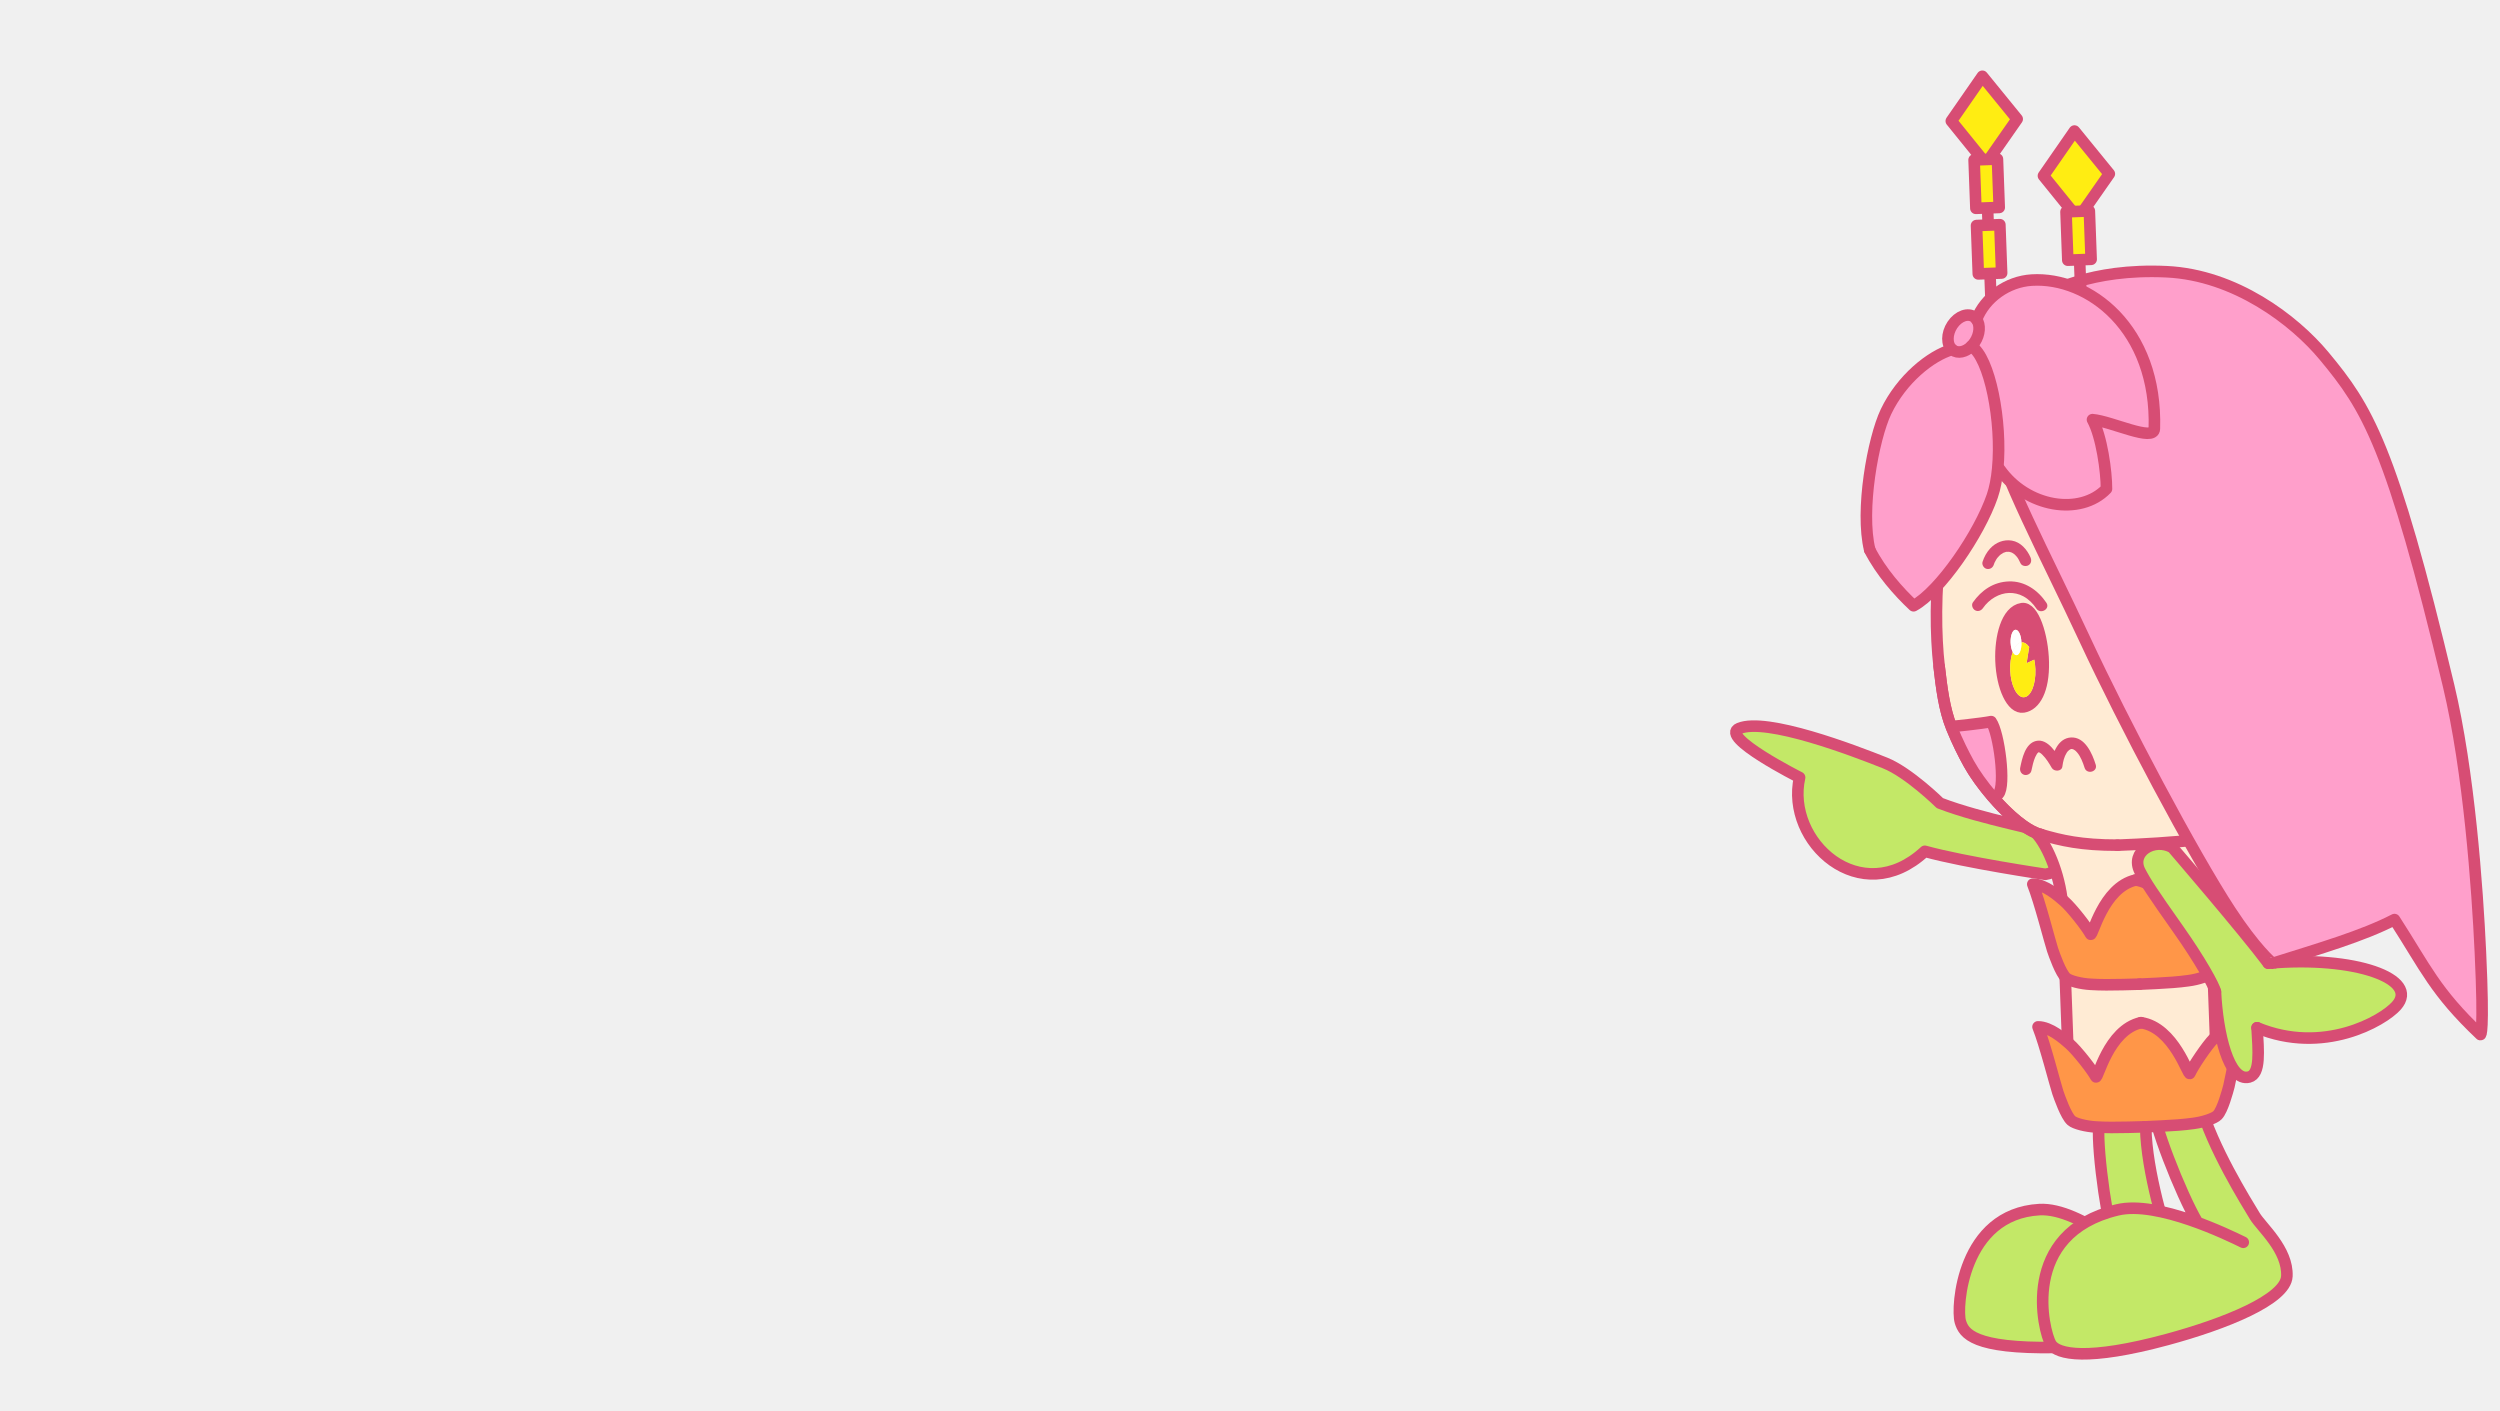
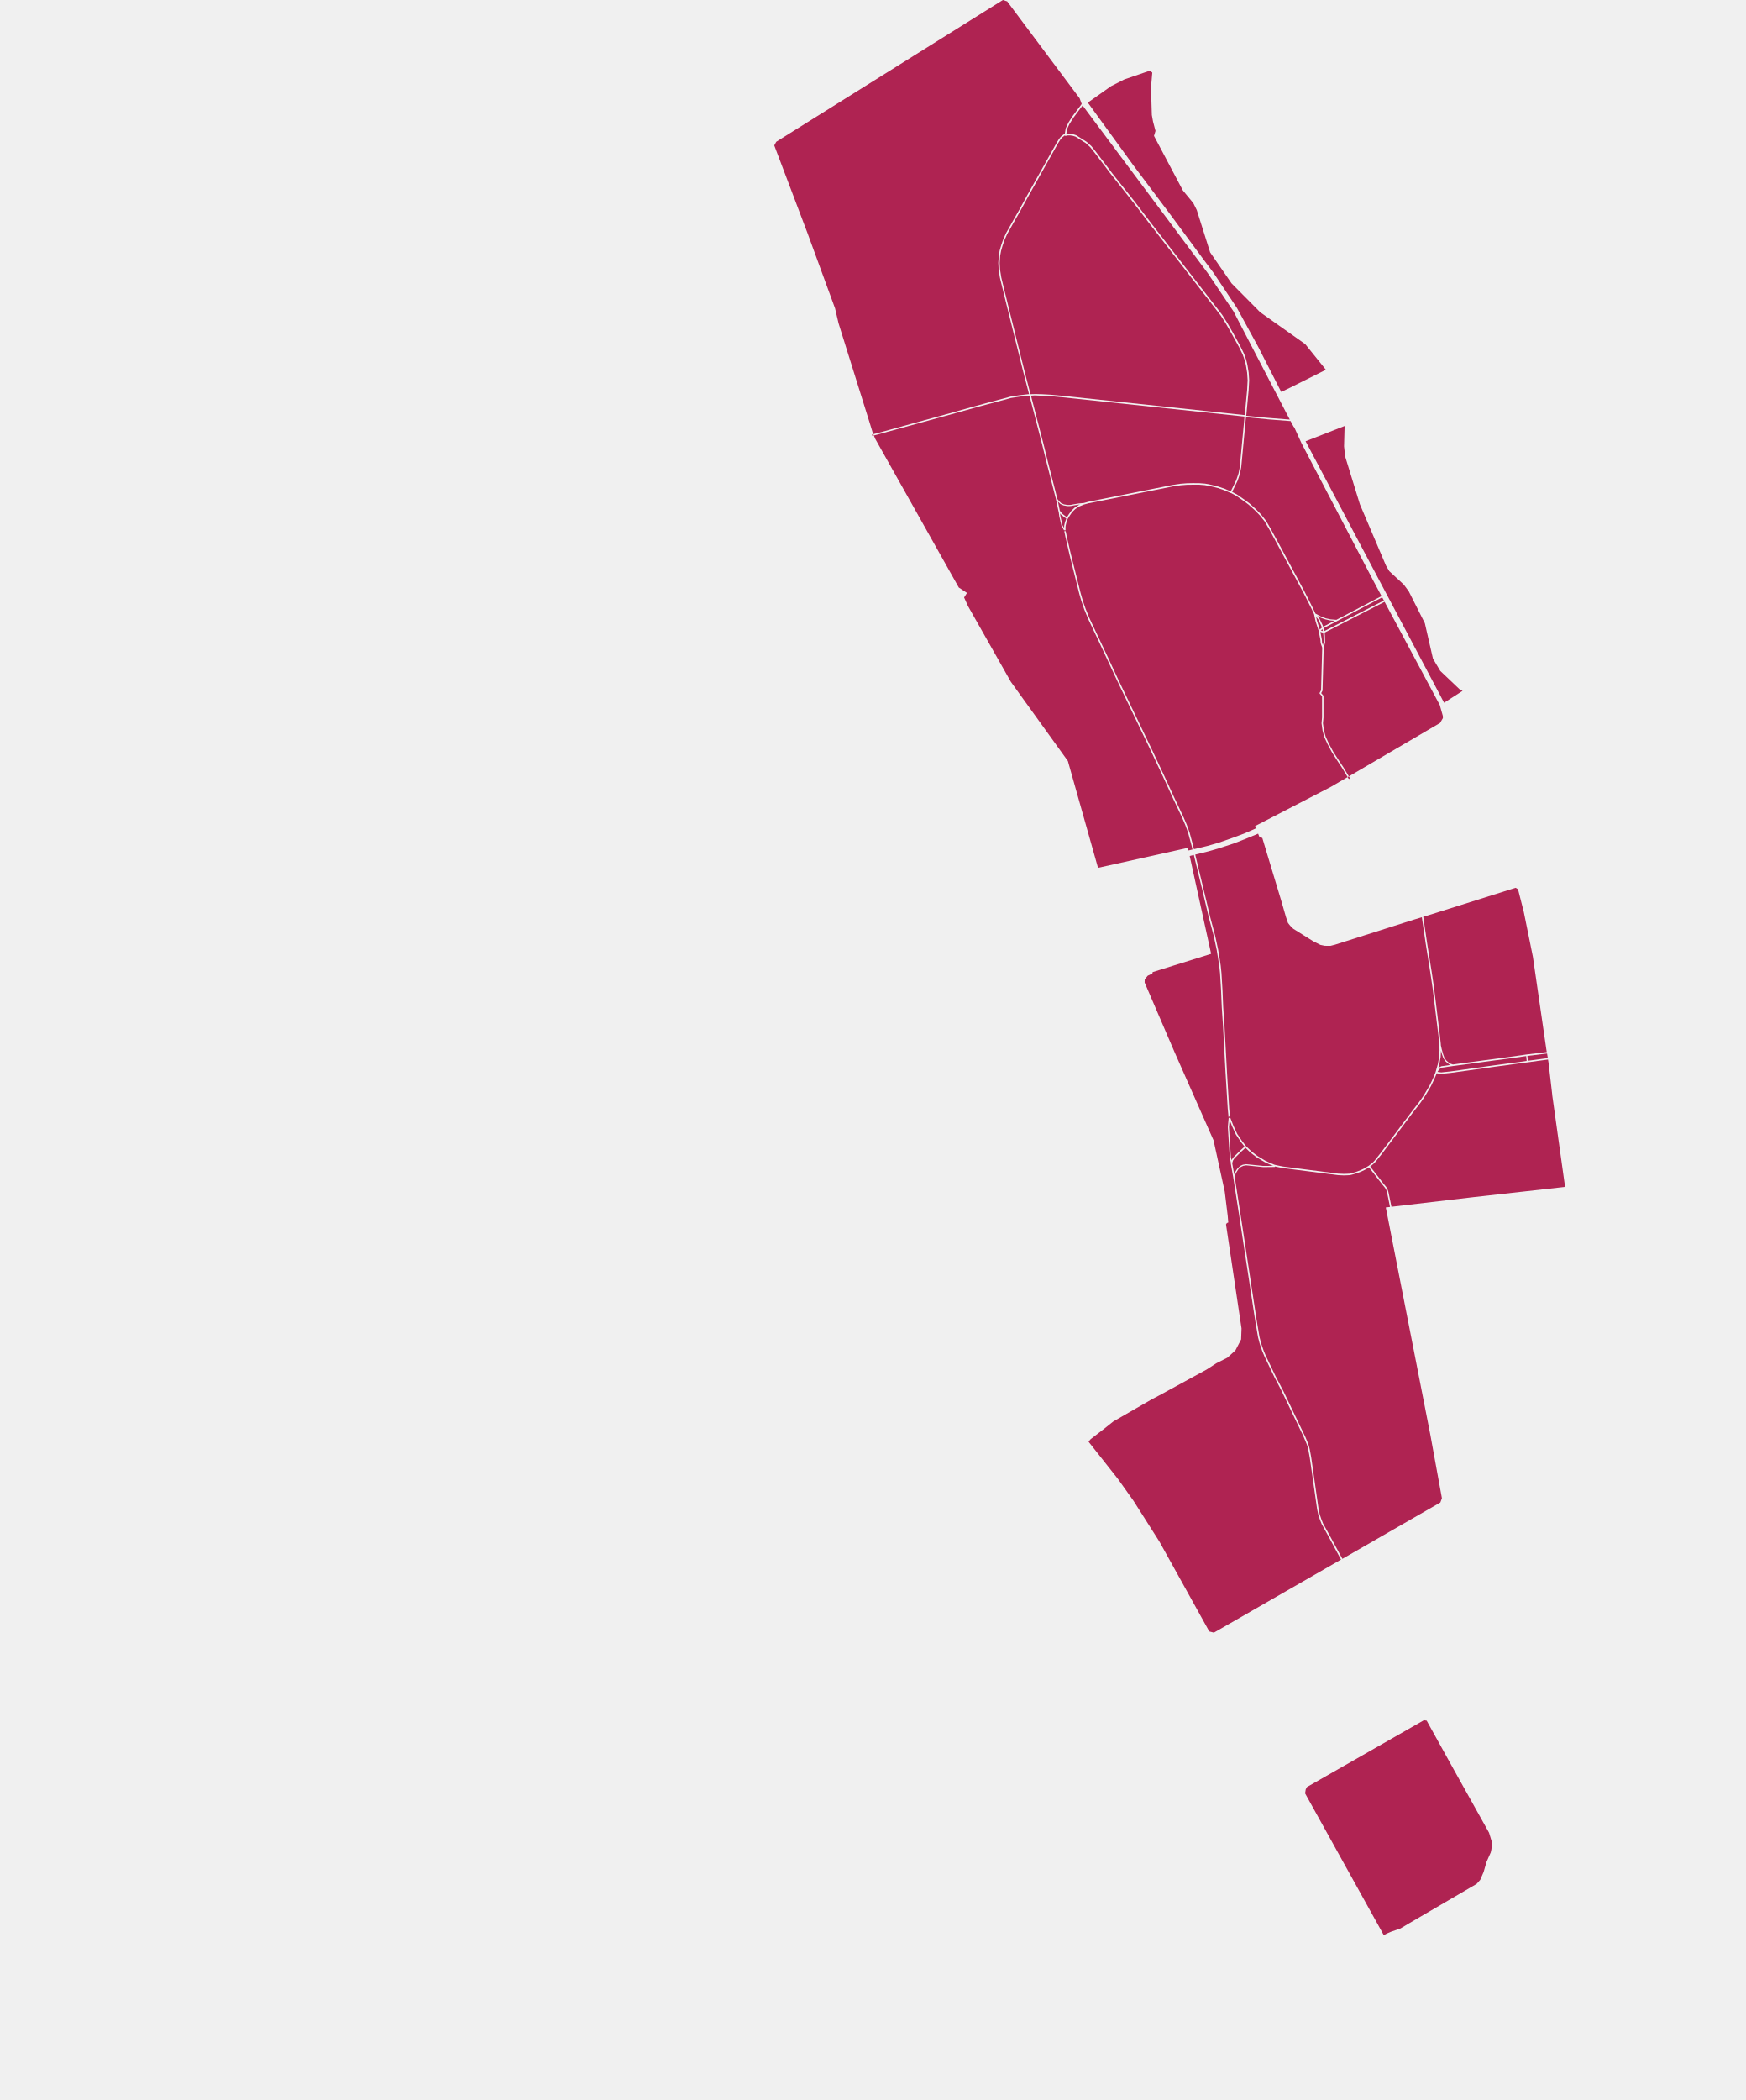
- <svg xmlns="http://www.w3.org/2000/svg" id="_レイヤー_13" data-name="レイヤー 13" viewBox="0 0 1080.65 609.78">
+ <svg xmlns="http://www.w3.org/2000/svg" id="_レイヤー_9" data-name="レイヤー 9" viewBox="0 0 704.97 847.73">
  <defs>
    <style>
-       .cls-1, .cls-2, .cls-3 {
-         stroke: #d74d74;
-         stroke-linecap: round;
-         stroke-linejoin: round;
-         stroke-width: 5px;
-       }
- 
-       .cls-1, .cls-4 {
-         fill: #ffed12;
-       }
- 
-       .cls-5 {
-         fill: #ffebd4;
-       }
- 
-       .cls-6 {
-         fill: #ff9648;
-       }
- 
-       .cls-7 {
-         fill: #fff;
+       .cls-1, .cls-2 {
+         fill: #af2352;
      }

      .cls-2 {
-         fill: none;
-       }
- 
-       .cls-8, .cls-3 {
-         fill: #c3e867;
-       }
- 
-       .cls-9 {
-         fill: #d74d74;
-       }
- 
-       .cls-10 {
-         fill: #ff9fcb;
+         fill-rule: evenodd;
      }
    </style>
  </defs>
-   <path class="cls-3" d="M913.75,536.73c-4.05-13.76-8.28-48.47-5.96-52.84,2.86-5.37,19.6-5.16,19.73,3.48.29,19.27,8.81,45.9,10.89,52.77,1.62,5.35,10.36,17.59,7,28.58-2.95,9.66-31.16,13.36-56.95,13.75-35.42.54-39.55-6.03-41.08-11.15-1.82-6.1.74-46.58,34.17-48.46,17.82-1.01,44.1,22.66,49.22,27" />
  <g>
-     <path class="cls-8" d="M832.02,367.99c-27.61,25.59-60.37-4.12-54.13-31.92,0,0-34.87-17.58-26.14-21.19,11.85-4.9,49.53,9.52,63.1,14.93,10.25,4.1,23.7,17.36,23.7,17.36,18.4,7.06,45.48,11.78,50.36,14.03,8.57,3.94,4.22,15.45-4.8,16.73,0,0-34.39-5.07-52.09-9.94Z" />
-     <path class="cls-2" d="M832.02,367.99c-27.61,25.59-60.37-4.12-54.13-31.92,0,0-34.87-17.58-26.14-21.19,11.85-4.9,49.53,9.52,63.1,14.93,10.25,4.1,23.7,17.36,23.7,17.36,18.4,7.06,45.48,11.78,50.36,14.03,8.57,3.94,4.22,15.45-4.8,16.73,0,0-34.39-5.07-52.09-9.94Z" />
+     <path class="cls-1" d="M559.52,487.42l1.71-.2-1.21-5.99-.38-1.1-.52-.77-.9-1.08-5.47-7.03-1.67.99-1.39.66-1.58.61-1.64.51-1.52.37-2.23.1-2.49-.11-22.37-2.87-2.37-.48-.66-.16c0,.12-.1.21-.22.22l-4.51.05-6.93-.71-1.2.2-.95.45-.9.78-.66.98-.55.94-.36,1.48,2.46,15.83,6.37,41.78,1.15,6.8.71,2.75.99,2.85.93,2.19,3.9,8.13,3.13,5.97,4.44,9.28,4.46,9.3.97,2.35.43,1.19.39,1.67.54,2.94,2.97,20.81.46,2.2.67,1.99.69,1.73,2.18,3.92,2.6,4.8,3.02,5.53,11.39-6.54,3.8-2.2,24.36-14.01.63-1.72-4.66-25.55-17.99-91.81Z" />
+     <path class="cls-1" d="M431.95,49.76l-1.05,2.21-.36,2.14s-.03.04-.04.07l.55-.13h1.12s1.21.19,1.21.19l1.16.37,4.22,2.65,1.91,1.74,1.94,2.43,6.51,8.57,9.16,11.56,5.92,7.76,29.23,37.72,2.08,3.26,2.44,4.27,2.9,5.27,1.46,2.98.85,2.4.49,1.99.52,3.2.2,3.12-.2,3.82-.98,10.49,8.52.82h0l8.93.7h.13s-.64-1.19-.64-1.19l-22.09-42.48-10.41-15.46-49.62-66.46-.89-1.2-3.51,4.66-1.64,2.55Z" />
+     <polygon class="cls-1" points="533.81 259.49 534.14 260.41 534.44 259.31 534.37 256.7 534.24 255.42 533.12 255.08 533.72 258.21 533.81 259.49" />
+     <polygon class="cls-1" points="537.06 250.45 535.16 250.03 533.47 249.45 531.87 248.61 532.74 249.69 534.01 252.35 534.26 252.99 538.82 250.59 537.06 250.45" />
+     <polygon class="cls-1" points="533.93 253.96 533.32 254.52 534.12 254.76 533.93 253.96" />
+     <path class="cls-1" d="M385.82,166.16l8.45-2.37,13.8-3.71,3.6-.55,3.12-.36.7-.05-2.28-8.79-6.77-27.16-2.7-11.02-.52-3.24-.15-2.81.2-3,.39-2.09.61-2.09.77-2.23,1.14-2.54,3.15-5.6,2.17-3.79,3.23-5.9,12.01-21.41.93-1.48.76-.9,1.52-1.18.35-2.06s.01-.05.02-.08l1.08-2.28,1.67-2.6,3.68-4.9-.83-2.28L406.66.55l-1.73-.55-91.51,57.23-.8,1.48,13.45,35.48,11.1,30.31,1.39,5.95,12.68,40.53,1.09,3.58.28.69,2.09-.52,31.13-8.55Z" />
+     <path class="cls-1" d="M432.45,223.99l3.92,15.65.84,2.88,1.14,3.3,1.57,3.82,7.71,16.33,3.86,8.3,13.6,28.29,4.88,10.39,4.41,9.58,3.4,7.16,1.36,3.16,1.14,3.13,1.38,5.1s0,0,0,.01h0s.41,1.71.41,1.71l5.29-1.27,4.71-1.35,5.92-2.07,4.62-1.74,4.52-1.99-.36-.91,30.7-15.89,6.65-3.89-2.15-3.58-1.72-2.59-2.37-3.67-1.83-3.4-1.33-2.88-.72-2.65-.41-2.94.21-2.38v-8.52s-.93-1.05-.93-1.05c-.08-.09-.1-.23-.04-.34l.57-1.04.47-17.2-.63-1.8s-.01-.05-.02-.08l-.09-1.29-.69-3.56-1.25-3.9-.63-2.91-1.03-2.21-3.41-6.74s0,0,0,0l-13.44-24.93-2.08-3.57-1.97-2.46-2.06-2.1-2.46-2.22-1.89-1.4-2.89-2.03-2.22-1.2s-.09.02-.14,0l-2.59-1.13-2.65-.92-2.87-.71-2.37-.45-2.3-.18h-2.56s-2.34.03-2.34.03l-2.58.2-3.15.47-2.13.43-31.84,6.35-1.94.53-1.84.76-1.65,1.06-1.22,1.19-.95,1.36-.88,1.42s-.02.02-.03.03l-.53,1.53-.3,1.26-.04,1.03.04.92.47,2.32,1.72,7.48Z" />
+     <polygon class="cls-1" points="498.36 340.41 492.39 342.37 487.84 343.69 482.59 344.97 483.05 346.92 483.05 346.92 487.22 364.21 488.69 370.43 490.6 377.58 491.84 383.36 491.84 383.37 491.84 383.37 492.4 386.68 492.88 389.82 493.18 392.78 493.61 399.92 493.89 406.62 494.43 414.61 495.46 433.72 496.3 447.51 496.64 450.94 498 454.43 499.54 457.74 501.41 460.49 503.13 462.72 505.23 464.76 507.63 466.6 510.74 468.49 512.71 469.42 514.51 470.16 515.61 470.43 517.95 470.9 540.27 473.77 542.72 473.88 544.86 473.79 546.3 473.43 547.91 472.94 549.45 472.34 550.79 471.71 552.65 470.6 554.22 469.35 554.93 468.61 557.63 465.23 569.7 449.14 573.04 444.82 574.16 443.22 574.92 442.06 577.24 438.17 578.31 435.94 578.31 435.94 579.01 434.36 579.62 432.84 580.54 429.58 581.09 426.6 581.23 424 581.17 421.61 580.78 418.01 578.41 398.67 577.49 392.47 575.63 380.8 574.09 370.28 571.08 371.18 539.01 381.36 537.16 381.83 534.89 381.8 533.15 381.44 530.24 379.98 522.16 374.92 520.93 373.7 520.04 372.59 519.26 370.3 517.28 363.46 509.67 338.25 508.56 337.99 507.98 336.54 503.22 338.51 498.36 340.41" />
+     <path class="cls-1" d="M582.59,289.9l-.02-.89-1.26-4.43-22.27-41.64-24.21,12.43.13,1.3.07,2.68s0,.06-.01.09l-.56,2.02-.47,17.29s-.01.09-.04.13l-.5.92.86.98c.05.05.07.12.07.2v8.66l-.22,2.34.4,2.83.69,2.57,1.31,2.82,1.81,3.36,2.36,3.65,1.73,2.6,2.16,3.6,36.83-21.57,1.13-1.93Z" />
+     <path class="cls-1" d="M511.64,169.23s0,0,0,0c0,0,0,0,0,0l-8.52-.82-.02.18s-.03.08-.06.11l-.19,2.01-1.69,17.94-.55,2.72-.92,2.68-2.2,4.52,2.16,1.17,2.92,2.05,1.92,1.42,2.5,2.25,2.1,2.14,2.01,2.52.4.64,1.72,2.99,4.06,7.45,9.39,17.5s0,0,0,0c0,0,0,0,0,0l3.41,6.75,1.03,2.22.04.05,2.51,1.32,1.63.56,1.84.41,2.46.2,18.22-9.58-3.16-5.91-29.15-55.81-2.87-6.28-.35-.43-1.2-2.23-.49-.02-8.94-.7Z" />
+     <polygon class="cls-1" points="534.72 254.75 558.77 242.41 558.08 241.13 534.45 253.56 534.72 254.75" />
+     <path class="cls-1" d="M420.07,159.1l4.15.23,4.82.45,73.55,7.79.96-10.28.2-3.77-.2-3.05-.52-3.15-.48-1.94-.83-2.34-1.45-2.93-2.89-5.25-2.43-4.25-2.06-3.23-29.21-37.69-5.92-7.76-9.16-11.56-6.51-8.57-1.9-2.39-1.83-1.67-4.11-2.58-1.05-.33-1.12-.17h-1s-.8.19-.8.19c-.15.04-.29-.05-.34-.19l-1.12.86-.69.83-.9,1.44-12,21.4-3.23,5.9-2.18,3.79-3.14,5.58-1.12,2.5-.75,2.19-.6,2.05-.38,2.03-.19,2.93.15,2.74.51,3.18,2.69,10.99,6.77,27.16,2.31,8.9,2.19-.06,1.77.06Z" />
+     <polygon class="cls-1" points="437.57 203.06 439.47 202.54 473.48 195.75 476.66 195.28 479.27 195.08 481.64 195.03 484.22 195.05 486.57 195.23 488.99 195.69 491.9 196.42 494.6 197.35 496.93 198.37 499.14 193.83 500.04 191.21 500.57 188.57 502.5 168.16 500.15 167.91 428.98 160.37 424.18 159.92 418.29 159.63 417.47 159.63 416.27 159.71 421.27 179.01 423.21 186.88 426.92 201.37 426.94 201.45 427.63 202.31 428.44 203.1 429.58 203.6 431.05 203.85 432.27 203.82 433.45 203.58 435.57 203.24 437.57 203.05 437.57 203.06" />
+     <path class="cls-1" d="M538.45,624l-2.6-4.79-2.19-3.95-.71-1.78-.68-2.04-.47-2.25-2.97-20.82-.54-2.92-.38-1.62-.42-1.15-1.3-3.06-8.94-18.56-2.73-5.22-3.91-8.15-.94-2.22-1.01-2.89-.72-2.8-1.16-6.83-6.37-41.78-2.48-15.96-1.01-5.68s.01-.05.02-.07c0-.02-.01-.05,0-.07l.02-.06-.43-2.15-.78-12.22.35-3.77-.03-.07s0-.03,0-.04c0-.01-.02-.02-.02-.04l-.34-3.48-.92-15.16-.95-17.75-.53-7.99-.32-7.44-.39-6.38-.3-2.93-1.03-6.41s0,0,0,0l-1.23-5.76-1.91-7.15-2.85-12.05-2.79-11.47s0,0,0,0h0s-.47-1.95-.47-1.95l-1.67.41,8.66,39.51-23.62,7.38-.11.57-1.89.89-1.19,1.48-.04,1.26,12.11,28.17,8.35,18.88,7.36,16.64,4.52,20.67,1.2,9.78.23,2.72-.59.27-.32.53,6.26,41.98-.16,4.43-2.3,4.43-3.26,2.95-4.47,2.26-3.89,2.52-19.06,10.4-3.32,1.75-7.04,4.06-8.27,4.76-3.9,3.11-.42.32-4.83,3.71-.84,1.01.27.36,11.63,14.73,6.25,8.79,10.48,16.5,20.11,36.24,1.87.48,51.33-29.5-.67-1.21-2.35-4.34Z" />
+     <path class="cls-1" d="M481.49,342.94l-.41-1.7s0,0,0,0l-1.37-5.08-1.13-3.09-1.35-3.14-3.39-7.15-4.41-9.58-4.88-10.39-13.6-28.29-7.63-16.33-3.94-8.31-1.59-3.85-1.15-3.33-.84-2.91-3.92-15.67-1.72-7.49-.48-2.35s0-.02,0-.02c0,0-.01-.01-.01-.02v-.08s-1.1-1.96-1.1-1.96c-.01-.02-.02-.04-.02-.06l-.86-3.76-.23-1.84-.03-.04s0-.04-.02-.06c-.01-.02-.04-.04-.04-.07l-1.02-4.88-3.71-14.47-1.94-7.88-5.03-19.41-1.44.09-2.47.29-3.56.54-5.36,1.46-8.41,2.24-8.45,2.37-32.01,8.79-1.14.27.55,1.35,33.75,60.05,3.3,2.17-1.16,1.84,1.57,3.48,17.32,30.59,23.01,31.95,12.17,43.12,35.64-7.93.65-.14.23,1.05h.05s1.59-.39,1.59-.39Z" />
+     <polygon class="cls-1" points="532.24 250.01 531.4 248.97 531.77 250.67 532.88 254.12 533.76 253.32 533.47 252.59 532.24 250.01" />
+     <polygon class="cls-1" points="428.42 207.76 428.01 207.24 428.14 208.31 428.99 212.01 429.63 213.16 429.68 212.16 430 210.82 430.52 209.32 429.8 208.84 428.42 207.76" />
+     <path class="cls-1" d="M431.51,207.68l1-1.42,1.3-1.27,1.74-1.12.53-.22-.45.04-2.1.34-1.22.24-1.3.03-1.57-.27-1.23-.54s-.05-.03-.07-.05l-.86-.84-.14-.18.78,3.75.9,1.15,1.32,1.02.67.45.7-1.13Z" />
+     <polygon class="cls-1" points="616.87 428.22 624.95 427.13 624.65 425.29 616.69 426.26 616.87 428.22" />
+     <path class="cls-1" d="M574.67,370.11l.38,2.65,1.16,7.95,1.86,11.66.92,6.21,2.37,19.35.39,3.62s0,0,0,0c0,0,0,.01,0,.02v.32s.38,1.71.38,1.71l.56,2.01.45,1.26.76,1.16.67.61.87.68,1.18.39h.08s0-.01,0-.01c0,0,0,0,0,0l22.25-2.97,7.41-1.05s0,0,0,0c0,0,0,0,0,0l8.17-.99-.08-.47-.12-.74-4.85-33.42-.55-3.8-3.68-18.13-2.33-9.17-.99-.57-35.09,11.05-2.21.66Z" />
+     <path class="cls-1" d="M626.75,442.05l-1.44-12.47-.06-.53-.22-1.34-21.57,2.92-17.67,2.47s0,0,0,0c0,0,0,0,0,0l-3.89.4-1.81-.24-.53,1.33-.72,1.6s0,0,0,0c0,0,0,0,0,0l-1.08,2.26-2.33,3.92-.77,1.18-1.13,1.62-3.35,4.33-12.07,16.09-2.73,3.41-.76.78-1.39,1.11,1.76,2.26,3.68,4.75.91,1.1.56.83s.03.05.03.07l.4,1.18,1.25,6.07,5.98-.7,27.18-3.19,36.67-4.1.21-.46-5.13-36.65Z" />
+     <polygon class="cls-1" points="581.92 432.91 585.72 432.51 585.72 432.51 603.39 430.04 616.41 428.28 616.23 426.32 609.05 427.34 603.15 428.11 586.8 430.32 586.8 430.32 582.17 430.99 581.52 431.31 581.04 431.73 580.4 432.7 581.92 432.91" />
+     <path class="cls-1" d="M581.95,430.44s.06-.02.09-.03l3.59-.52-.35-.12s-.05-.02-.07-.04l-.91-.71-.71-.64s-.03-.03-.04-.04l-.8-1.24-.48-1.33-.45-1.61-.14,2.51-.55,3.04-.44,1.54.52-.44.75-.38Z" />
+     <path class="cls-1" d="M498.45,473.61s.01-.04.02-.06l.58-.98.68-1.01s.03-.03.04-.04l.95-.82s.03-.03.05-.03l1.01-.48s.04-.02.06-.02l1.26-.21s.04,0,.06,0l6.93.71,3.94-.04-1.57-.64-2.01-.96-3.16-1.92-2.46-1.87-1.94-1.89-1.53,1.37-2.96,2.9-.56.86-.33,1.05.82,4.61.12-.49Z" />
+     <path class="cls-1" d="M500.97,464.26l1.54-1.38-1.58-2.04-1.9-2.81-1.57-3.38-.98-2.52-.27,2.82.77,12.16.26,1.3.06-.19s.02-.05.04-.07l.62-.94,3.01-2.95Z" />
+     <path class="cls-1" d="M496.24,450.73c-.14.05-.2.2-.17.34.03.13.14.23.28.23,0,0,.02,0,.03,0,.16-.02.28-.16.27-.32v-.04s-.02-.04-.02-.04c-.06-.15-.23-.23-.38-.17Z" />
+     <path class="cls-1" d="M352.3,175.32c-.16.04-.26.2-.22.36.03.14.15.23.29.23.02,0,.05,0,.07,0l.4-.09-.23-.56-.31.08Z" />
+     <path class="cls-1" d="M544.73,314.44c.05,0,.11-.01.15-.04.14-.08.18-.27.1-.41l-.36-.6-.51.3.36.6c.06.09.15.14.25.14Z" />
+     <path class="cls-1" d="M429.96,214.52h.01c.16,0,.29-.14.28-.31v-.02s0-.02,0-.02c-.03-.16-.19-.26-.35-.23-.15.03-.24.17-.23.33.02.15.14.26.29.26Z" />
  </g>
-   <path class="cls-3" d="M949.94,528.46c-7.33-12.33-19.99-44.93-18.82-49.73,1.44-5.91,17.72-9.84,19.98-1.49,5.04,18.61,19.87,42.3,23.58,48.45,2.89,4.78,14.38,14.48,13.84,25.97-.48,10.09-26.9,20.64-51.8,27.38-34.19,9.26-47.46,6.52-50.21,1.94-3.27-5.46-13.76-47.85,28.8-58,17.36-4.14,48.33,11.07,54.36,14.01" />
-   <g>
-     <path class="cls-5" d="M985.85,355.81c-16.39,10.04-30.8,21.12-30.29,35.22,1.02,27.55,2.23,60.34,3.03,82.12.19,5.16-6.32,7.83-11.74,8.38-5.19.53-10.49.96-19.9,1.3-9.41.35-14.73.31-19.95.16-5.45-.15-12.13-2.33-12.32-7.49-.8-21.78-2.01-54.57-3.03-82.12-.5-13.22-6.15-27.58-11.69-33.38l2.15-.38c19.09,1.03,20.74.77,40.3.05,19.56-.72,44.34-2.04,63.44-3.88Z" />
-     <g>
-       <path class="cls-2" d="M985.85,355.81c-16.39,10.04-30.8,21.12-30.29,35.22,1.02,27.55,2.23,60.34,3.03,82.12.19,5.16-6.32,7.83-11.74,8.38-5.19.53-10.49.96-19.9,1.3" />
-       <path class="cls-2" d="M985.85,355.81c-19.1,1.84-43.88,3.16-63.44,3.88" />
-       <path class="cls-2" d="M882.11,359.63c19.09,1.03,20.74.77,40.3.05" />
-       <path class="cls-2" d="M878.86,358.97c.37.31.73.65,1.11,1.04,5.54,5.79,11.19,20.16,11.69,33.38,1.02,27.55,2.23,60.34,3.03,82.12.19,5.16,6.88,7.34,12.32,7.49,5.22.15,10.53.18,19.95-.16" />
-     </g>
-   </g>
-   <g>
-     <path class="cls-5" d="M1007.97,193.57c13.83,21.55,18,43.89,18.93,69.08.77,21.12-7.14,48.55-12.43,58.41-6.24,11.64-11.72,22.61-28.62,34.75-16.45,6.61-49.83,8.75-70.51,9.53-15.81,0-24.35-2.01-33.19-4.61-9.58-2.3-24.59-18.89-31.14-30.69-2.3-4.16-4.92-9.4-7.33-15.3-3.27-7.96-4.39-17.3-5.48-26.71-1.54-13.18-1.79-32.96.78-51.47,2.14-15.35,10.69-36,17.47-48.48,11.64-21.47,21.55-27.86,43.29-38.55,3.91-1.93,7.93-3.61,12.04-5.06,4.85-1.7,10.6-3.83,14.05-7.67,3.73,3.57,9.62,5.28,14.57,6.62,4.2,1.14,8.34,2.52,12.38,4.16,22.47,9.06,41.99,25.45,55.18,46.01Z" />
-     <g>
-       <path class="cls-2" d="M925.84,136.79c3.73,3.57,9.62,5.28,14.57,6.62,4.2,1.14,8.34,2.52,12.38,4.16,22.47,9.06,41.99,25.45,55.18,46.01,13.83,21.55,18,43.89,18.93,69.08.77,21.12-7.14,48.55-12.43,58.41-6.24,11.64-11.72,22.61-28.62,34.75" />
-       <path class="cls-2" d="M925.84,136.79c-3.45,3.84-9.2,5.97-14.05,7.67-4.11,1.44-8.13,3.13-12.04,5.06-21.74,10.69-31.65,17.08-43.29,38.55-6.77,12.48-15.33,33.13-17.47,48.48-2.57,18.52-2.32,38.29-.78,51.47,1.09,9.41,2.21,18.75,5.48,26.71,2.41,5.91,5.02,11.14,7.33,15.3,6.55,11.81,21.56,28.39,31.14,30.69" />
-       <path class="cls-2" d="M985.86,355.81c-16.45,6.61-49.83,8.75-70.51,9.53" />
-       <path class="cls-2" d="M882.16,360.72c8.84,2.6,17.38,4.61,33.19,4.61" />
-     </g>
-   </g>
-   <g>
-     <path class="cls-6" d="M967.67,378.92c-2.43,7.64-5.62,25.69-6.44,28.88-.55,2.14-2.75,10.34-4.95,12.6-1.38,1.41-6.17,2.99-10.38,3.52-2.09.27-4.37.55-6.71.71-5.18.35-9.28.59-14.36.78s-9.18.24-14.38.28c-2.34.02-4.64-.1-6.74-.21-4.24-.22-9.12-1.44-10.61-2.75-2.36-2.09-5.16-10.11-5.86-12.2-1.05-3.13-5.56-20.89-8.55-28.33,5.28.02,10.99,5.11,13.48,7.27,3.44,2.99,10.1,11.59,11.5,14.33.76,1.47,5.33-20.26,19.5-23.4,14.36,2.09,20.53,23.42,21.17,21.9,1.2-2.84,7.21-11.9,10.42-15.14,2.32-2.34,7.64-7.83,12.9-8.24Z" />
-     <g>
-       <path class="cls-2" d="M923.17,380.4c14.36,2.09,20.53,23.42,21.17,21.9,1.2-2.84,7.21-11.9,10.42-15.14,2.32-2.34,7.64-7.83,12.9-8.24-2.43,7.64-5.62,25.69-6.44,28.88-.55,2.14-2.75,10.34-4.95,12.6-1.38,1.41-6.17,2.99-10.38,3.52-2.09.27-4.37.55-6.71.71-5.18.35-9.28.59-14.36.78" />
-       <path class="cls-2" d="M923.17,380.4c-14.17,3.14-18.74,24.87-19.5,23.4-1.41-2.75-8.06-11.34-11.5-14.33-2.48-2.16-8.19-7.25-13.48-7.27,2.99,7.44,7.5,25.21,8.55,28.33.71,2.1,3.51,10.11,5.86,12.2,1.48,1.31,6.37,2.53,10.61,2.75,2.11.11,4.4.23,6.74.21,5.2-.04,9.3-.09,14.38-.28" />
-     </g>
-   </g>
-   <g>
-     <path class="cls-6" d="M969.94,440.59c-2.43,7.64-5.62,25.69-6.44,28.87-.55,2.15-2.75,10.35-4.95,12.6-1.38,1.43-6.16,2.99-10.38,3.54-2.09.27-4.37.55-6.7.71-5.19.33-9.29.59-14.37.78s-9.17.23-14.38.28c-2.34.02-4.64-.1-6.74-.21-4.24-.23-9.11-1.44-10.6-2.76-2.36-2.08-5.16-10.1-5.87-12.2-1.05-3.11-5.56-20.88-8.55-28.32,5.28.02,11,5.11,13.48,7.27,3.44,2.99,10.1,11.57,11.51,14.32.75,1.48,5.32-20.25,19.49-23.4,14.37,2.1,20.53,23.43,21.17,21.9,1.2-2.84,7.21-11.89,10.42-15.13,2.32-2.34,7.64-7.83,12.9-8.24Z" />
-     <g>
-       <path class="cls-2" d="M925.44,442.06c14.37,2.1,20.53,23.43,21.17,21.9,1.2-2.84,7.21-11.89,10.42-15.13,2.32-2.34,7.64-7.83,12.9-8.24-2.43,7.64-5.62,25.69-6.44,28.87-.55,2.15-2.75,10.35-4.95,12.6-1.38,1.43-6.16,2.99-10.38,3.54-2.09.27-4.37.55-6.7.71-5.19.33-9.29.59-14.37.78" />
-       <path class="cls-2" d="M925.44,442.06c-14.17,3.15-18.74,24.88-19.49,23.4-1.41-2.74-8.07-11.33-11.51-14.32-2.47-2.16-8.19-7.25-13.48-7.27,2.99,7.44,7.5,25.21,8.55,28.32.72,2.11,3.52,10.12,5.87,12.2,1.48,1.32,6.36,2.53,10.6,2.76,2.11.11,4.41.23,6.74.21,5.2-.05,9.3-.09,14.38-.28" />
-     </g>
-   </g>
-   <path class="cls-9" d="M889.44,169.43c.86-1.03,1.75-2.03,2.73-2.95.38-.36.78-.7,1.18-1.03.03-.03.31-.24.07-.06-.25.19.08-.06.15-.11.21-.15.41-.29.62-.43.34-.22.68-.42,1.04-.61.13-.07.42-.13.5-.24-.03.04-.58.21-.18.08.09-.03.18-.07.27-.1.3-.1.6-.17.91-.25.6-.15-.37,0-.05,0,.16,0,.31-.02.47-.03.13,0,.26,0,.39,0,.05,0,.11.01.16.01.36,0-.33-.04-.34-.05.22.1.52.1.76.18.09.03.23.11.33.12-.24-.02-.57-.28-.19-.07.21.12.41.24.62.37.44.28-.33-.31-.13-.1.06.07.14.12.21.18.18.17.35.35.51.53.08.09.34.43.03.02s-.05-.07.01.03c.12.18.24.35.34.54.11.2.21.4.31.6.21.42-.21-.58-.11-.26.03.09.07.17.1.26.05.16.09.31.14.47.02.06.01.19.05.23.03.04-.08-.81-.06-.41.06,1.3,1.1,2.56,2.5,2.5,1.3-.06,2.57-1.1,2.5-2.5-.11-2.18-1.41-4.41-3.07-5.78-2.88-2.38-6.52-2.28-9.71-.55-2.59,1.4-4.73,3.61-6.59,5.85-.83,1.01-1.06,2.56,0,3.54.92.85,2.64,1.08,3.54,0h0Z" />
-   <path class="cls-9" d="M933.88,161.72c.1-.29.2-.58.31-.87.11-.27.11-.27,0,0,.06-.13.11-.25.17-.38.22-.46.49-.88.76-1.32.16-.22.13-.19-.08.09.07-.09.14-.17.21-.26.14-.16.29-.32.44-.46.07-.07.15-.14.23-.21.2-.17.15-.13-.16.11.09-.13.35-.24.48-.32.07-.04.43-.29.49-.26-.39.16-.46.19-.22.09.08-.03.17-.06.26-.09.17-.05.34-.1.52-.14.09-.02.17-.04.26-.05.26-.04.18-.03-.27.03,0-.02.98-.03,1.07-.02.06,0,.52,0,.54.05-.44-.06-.53-.07-.26-.03.09.02.18.03.27.05.36.07.72.17,1.07.28.18.06.35.12.53.18.22.08.77.15.05,0,.65.13,1.4.68,1.96,1.01s1.14.74,1.69,1.14c.35.25-.53-.43-.05-.04.11.09.22.18.33.27.2.17.39.34.58.51.95.89,2.6,1.02,3.54,0s1.02-2.58,0-3.54c-4.14-3.88-10.93-7.05-15.98-3-1.8,1.44-2.85,3.66-3.55,5.8-.41,1.24.47,2.79,1.75,3.08,1.37.31,2.64-.41,3.08-1.75h0Z" />
-   <path class="cls-9" d="M864.23,195.89c2-2.37,4.18-4.81,6.91-6.37.22-.13.45-.25.68-.36.14-.07.29-.14.44-.2-.21.09-.23.1-.07.04.42-.15.85-.26,1.28-.37.56-.14-.45,0,.06,0,.2,0,.4,0,.6-.01.26,0,.7.19.05-.01.15.05.3.05.45.1.14.05.28.1.42.14-.66-.19-.24-.12-.07,0,.13.09.29.19.43.26.51.27-.32-.32,0,0,.2.2.39.4.59.59.41.41-.07-.11,0-.02.08.14.18.26.27.4.14.23.26.47.39.71.39.73-.09-.4.15.35.14.46.28.92.36,1.4.38,2.27,3.51,2.24,4.57.6,1.59-2.45,3.46-4.85,6.07-6.17.56-.28,1.46-.48,1.98-.49.24,0,.48.01.72.03.18.01-.4-.13.13.03.22.07.45.12.67.18.13.04.69.27.13.03.35.16.7.34,1.02.54.16.1.32.21.48.32.4.28-.29-.3.16.14.29.28.59.54.87.84.16.17.78.99.41.46.41.57.7,1.18,1.06,1.77.23.38-.11-.51-.04-.1.02.11.09.23.12.35.03.1.05.22.08.32.2.54-.04-.54-.02-.2.19,3.2,5.19,3.22,5,0-.24-4-3.84-7.7-7.39-9.09-6.75-2.65-12.46,3.41-15.77,8.51l4.57.6c-.53-3.21-2.81-6.4-6.02-7.31-6.09-1.74-11.81,4.4-15.26,8.49-.87,1.03-1.01,2.52,0,3.54.89.89,2.66,1.04,3.54,0h0Z" />
-   <path class="cls-9" d="M972.85,195.5c.15-1.25.4-2.52.85-3.69.09-.24.18-.38.47-.88.24-.41-.16.18.02-.03.06-.07.51-.46.19-.21s.13-.07.21-.1c.24-.11-.58.22-.04.04.38-.13.04-.01-.16,0,.14-.02.3.03.44,0-.58.1-.34-.09-.06,0,.14.05.31.09.46.14.53.15-.48-.25.02,0,.16.08.31.15.46.24.32.18.62.37.92.58.13.09.25.18.38.27.15.11-.33-.28.09.07.54.47,1.08.93,1.59,1.43.79.77,1.51,1.61,2.33,2.34,1.32,1.19,3.75.83,4.18-1.1.31-1.4.69-2.89,1.31-4.09.12-.24.26-.47.4-.7.05-.08.44-.62.17-.28.16-.2.34-.37.51-.55.35-.38,0-.03.1-.1.18-.11.36-.22.55-.31-.37.18-.24.04.05.03.58-.03-.58-.05,0-.01.16.01.34,0,.51,0,.48,0-.5-.17.11.02.17.05.35.09.52.14.13.04.78.3.19.04.18.08.35.16.52.25.65.33,1.68,1.03,1.99,1.26s1.29,1.09,1.84,1.6c1.11,1.03,2.15,2.15,3.29,3.15,1.01.89,2.54,1,3.54,0,.91-.91,1.02-2.64,0-3.54-3.04-2.68-5.68-5.98-9.6-7.43-2.07-.77-4.44-.65-6.27.66-2.73,1.94-3.85,5.42-4.55,8.54l4.18-1.1c-2.48-2.24-4.57-5-7.84-6.17-2.03-.73-4.3-.39-5.86,1.16-2.17,2.13-2.65,5.46-2.99,8.32-.16,1.34,1.26,2.5,2.5,2.5,1.48,0,2.34-1.15,2.5-2.5h0Z" />
-   <path class="cls-9" d="M945.27,180.49c.29-1.76.83-3.42,1.79-4.69.86-1.14,1.74-1.71,2.98-2.03.16-.04.32-.07.48-.09-.37.05.02,0,.19,0s1.07.06.71,0c.82.12,1.42.35,1.98.66,1.88,1.02,3.26,2.69,4.4,4.47,1.39,2.16,4.46,1.19,4.66-1.26.05-.62.12-1.14.29-1.8.07-.27.14-.54.23-.8,0,0,.3-.74.13-.36.1-.22.21-.44.33-.65.04-.08.46-.7.31-.51s.31-.35.37-.41c.15-.15.3-.29.46-.42-.43.36.08-.04.16-.08.18-.1.35-.2.53-.29.42-.22-.37.07.24-.08.23-.06.45-.12.68-.18.14-.04.75-.08.14-.03.21-.02.41-.03.62-.04s.42,0,.63.01c.08,0,.84.09.52.04,1.63.24,3.11.92,4.77,2.09.63.44-.34-.3.26.19.19.15.37.31.55.47.42.38.8.78,1.18,1.2.06.07.49.59.21.23.15.19.28.38.41.58.31.46.58.93.82,1.42,1.43,2.88,5.75.35,4.32-2.52-2.36-4.74-7.45-8.23-12.73-8.68-2.53-.22-5.12.57-7.01,2.28-2.36,2.12-3.18,5.3-3.42,8.35l4.66-1.26c-2.85-4.43-7.5-8.59-13.17-7.39-4.81,1.02-7.73,5.7-8.5,10.26-.22,1.33.35,2.69,1.75,3.08,1.2.33,2.85-.41,3.08-1.75h0Z" />
-   <path class="cls-9" d="M905.9,330.55c-1.47-4.74-4.62-12.12-10.73-11.77-5.49.32-7.9,6.61-8.52,11.23l4.57-.6c-2.09-3.6-5.97-10.39-11.17-9.11-4.67,1.15-5.99,7.59-6.8,11.55-.27,1.32.38,2.7,1.75,3.08,1.23.34,2.8-.42,3.08-1.75.39-1.94.95-4.34,1.67-5.92.18-.39.37-.77.6-1.14.08-.13.17-.26.25-.39.17-.25-.24.24.07-.09.11-.11.66-.64.44-.45-.33.29.16-.12.18-.08-.01-.02-.58.21-.06.05.1-.03.43-.04.06-.02-.51.02.16.03.16.04-.01-.2-.54.13-.16,0,.03-.01.56.2.23.06s.18.11.25.15c.12.08.25.16.37.24.6.4-.17-.16.17.13.17.15.34.3.5.46,1.69,1.64,2.92,3.7,4.1,5.72.98,1.68,4.27,1.63,4.57-.6s.79-4.23,1.84-5.89c.1-.16.21-.32.32-.48.11-.15.09-.12-.06.07.07-.08.14-.16.21-.24.14-.14.93-.84.45-.49.21-.15,1.1-.57.51-.37.11-.04.34-.06.41-.13.08-.02.17-.04.25-.06-.35.04-.43.05-.24.03.14,0,.29,0,.43-.01.54-.03-.5-.14.03-.01.18.04.35.09.53.14.45.12-.25-.14.02,0,.15.08.99.63.64.35.38.3.72.65,1.04,1.01,1.44,1.62,2.5,4.32,3.22,6.62.95,3.06,5.78,1.76,4.82-1.33h0Z" />
-   <g>
-     <path class="cls-10" d="M860.68,311.92c3.43,4.81,6.39,27.76,3.16,31.28l-2.61,1.12c-4.1-4.77-7.75-9.87-10.2-14.29-2.31-4.17-4.92-9.41-7.33-15.3-.07-.17-.14-.33-.2-.51l.47-.19s12.89-1.31,16.71-2.11Z" />
-     <g>
-       <path class="cls-2" d="M843.97,314.03s12.89-1.31,16.71-2.11c3.43,4.81,6.39,27.76,3.16,31.28" />
-       <path class="cls-2" d="M838.21,288.03c1.06,9.21,2.17,18.34,5.28,26.19.06.18.13.35.2.51,2.41,5.9,5.02,11.13,7.33,15.3,2.45,4.42,6.11,9.52,10.2,14.29,6.84,7.94,14.94,14.96,20.94,16.4" />
-     </g>
-   </g>
-   <path class="cls-9" d="M857.14,262.87c1.36-1.94,3.09-3.56,5.12-4.73,1.92-1.11,4.07-1.77,6.17-1.83s4.22.39,6.17,1.44c2.32,1.26,4.19,3.13,5.65,5.32,1.78,2.66,6.11.16,4.32-2.52-3.65-5.44-9.37-9.43-16.14-9.23s-11.97,3.89-15.61,9.04c-.78,1.1-.2,2.78.9,3.42,1.25.73,2.64.21,3.42-.9h0Z" />
-   <g>
-     <g>
-       <path class="cls-9" d="M874.06,263.1c-6.7,1.01-9.46,12.42-9.09,22.5.42,11.45,4.77,20.75,9.62,19.99,5.04-.78,8.86-7.33,8.62-19.32-.23-11.45-4.29-23.89-9.15-23.17ZM869.1,277.8c-.11-3.04.84-5.53,2.14-5.58s2.44,2.37,2.55,5.41v.05s.1-.01.15-.02c1.16-.04,2.26.71,3.2,2.02l-1.13,7.01,3.31-1.55c.28,1.29.45,2.7.5,4.18.24,6.55-2,11.96-5,12.07s-5.64-5.12-5.88-11.67c-.11-3.02.31-5.8,1.08-7.92-.5-.97-.85-2.4-.91-4.01Z" />
-       <path class="cls-7" d="M871.24,272.22c-1.29.05-2.25,2.54-2.14,5.58.06,1.61.41,3.04.91,4.01.88-2.41,2.22-3.98,3.77-4.13v-.05c-.11-3.04-1.25-5.45-2.55-5.41Z" />
-       <path class="cls-4" d="M870.02,281.81c-.78,2.13-1.19,4.9-1.08,7.92.24,6.55,2.88,11.78,5.88,11.67s5.24-5.52,5-12.07c-.05-1.48-.23-2.88-.5-4.18l-3.31,1.55,1.13-7.01c-.93-1.31-2.04-2.07-3.2-2.02-.05,0-.1,0-.15.02.1,3.01-.86,5.47-2.14,5.51-.61.02-1.18-.5-1.63-1.39Z" />
-       <path class="cls-7" d="M873.79,277.68c-1.56.14-2.9,1.72-3.77,4.13.45.89,1.02,1.41,1.63,1.39,1.29-.05,2.24-2.51,2.14-5.51Z" />
-     </g>
-     <path class="cls-2" d="M883.21,286.27c.24,11.99-3.58,18.54-8.62,19.32-4.86.77-9.2-8.53-9.62-19.99-.37-10.09,2.4-21.49,9.09-22.5,4.86-.72,8.92,11.72,9.15,23.17Z" />
-   </g>
-   <path class="cls-9" d="M877.7,240.91c-1.47-3.36-4.25-6.59-8.05-7.23-3.54-.6-7.01.81-9.41,3.44-1.5,1.64-2.55,3.58-3.25,5.69-.41,1.24.48,2.79,1.75,3.08,1.38.31,2.63-.42,3.08-1.75.09-.26.18-.52.28-.78.11-.26.1-.25-.02.04.05-.12.11-.24.17-.36.2-.41.41-.81.65-1.19.1-.16.2-.32.31-.47.07-.1.14-.2.22-.3-.21.26-.22.28-.05.07.27-.32.54-.63.84-.92.17-.16.34-.31.51-.47.4-.37-.38.25.03-.03.36-.25.73-.49,1.12-.7.12-.06.3-.2.44-.21-.35.15-.4.17-.16.07.1-.04.2-.07.3-.1.25-.08.81-.33,1.06-.26-.41.05-.48.06-.21.03.08,0,.15-.01.23-.02.18-.01.36-.02.54-.01.16,0,.47-.03.61.04-.47-.22-.34-.07-.05,0,.2.05.41.1.61.16.07.02.7.26.3.1s.22.12.29.16c.2.11.39.22.58.35.11.07.55.44.06.02.19.16.37.31.55.48.33.31.63.65.92,1-.38-.47.17.25.22.34.12.18.24.37.35.56.32.55.6,1.12.86,1.71.54,1.24,2.35,1.52,3.42.9,1.28-.75,1.44-2.18.9-3.42h0Z" />
-   <g>
-     <path class="cls-8" d="M980.47,416.34c37.5-3.34,65.69,6.89,55.39,18.43-5.87,6.58-31.55,21.36-60.22,9.48.53,10.01,1.63,19.99-3.47,21.31-8.79,2.28-13.66-18.92-14.53-36.85-.39-2.42-6.69-13.76-15.99-26.91-11.37-16.1-14.14-20.38-16.62-25.14-4.37-8.36,6.11-14.8,14.03-10.29,0,0,30.38,35.29,41.41,49.97Z" />
-     <g>
-       <path class="cls-2" d="M980.47,416.34c37.5-3.34,65.69,6.89,55.39,18.43-5.87,6.58-31.55,21.36-60.22,9.48" />
-       <path class="cls-2" d="M957.65,428.71c.87,17.92,5.74,39.12,14.53,36.85,5.1-1.32,4-11.3,3.47-21.31" />
-       <path class="cls-2" d="M980.47,416.34c-11.02-14.68-41.41-49.97-41.41-49.97-7.92-4.51-18.4,1.93-14.03,10.29,2.48,4.77,5.25,9.04,16.62,25.14,9.29,13.15,15.6,24.49,15.99,26.91" />
-     </g>
-   </g>
-   <g>
-     <path class="cls-10" d="M1072.16,411.47c1.69,36.08.04,35.77.04,35.77-19.7-18.68-23.59-28.68-37.17-49.73-13.86,7.17-32.41,12.52-52.53,18.88-.36.13-7.91-6.6-18.4-22.62-16.25-24.82-46.1-81.2-62.94-117.41-34.63-74.45-70.71-129.32-15.98-149.35,0,0,17.94-11.16,51.4-9.55,29.55,1.42,55.08,20.81,68.05,36.43,18.62,22.42,28.95,38.43,53.81,142.54,8.82,36.94,12.45,87.55,13.73,115.03Z" />
-     <path class="cls-2" d="M885.18,127.01s17.94-11.16,51.4-9.55c29.55,1.42,55.08,20.81,68.05,36.43,18.62,22.42,28.95,38.43,53.81,142.54,8.82,36.94,12.45,87.55,13.73,115.03,1.69,36.08.04,35.77.04,35.77-19.7-18.68-23.59-28.68-37.17-49.73-13.86,7.17-32.41,12.52-52.53,18.88-.36.13-7.91-6.6-18.4-22.62-16.25-24.82-46.1-81.2-62.94-117.41-34.63-74.45-70.71-129.32-15.98-149.35Z" />
-   </g>
-   <g>
-     <g>
-       <line class="cls-4" x1="858.42" y1="70.29" x2="860.77" y2="134.04" />
-       <path class="cls-9" d="M855.92,70.29c.27,7.19.53,14.37.8,21.56l1.27,34.34c.1,2.62.19,5.24.29,7.85.12,3.21,5.12,3.22,5,0-.27-7.19-.53-14.37-.8-21.56l-1.27-34.34c-.1-2.62-.19-5.24-.29-7.85-.12-3.21-5.12-3.22-5,0h0Z" />
-     </g>
-     <polygon class="cls-1" points="858.44 70.81 843.47 52.31 856.89 32.97 871.95 51.46 858.44 70.81" />
-     <rect class="cls-1" x="853.71" y="68.92" width="10.09" height="20.92" transform="translate(-2.34 31.7) rotate(-2.11)" />
-     <rect class="cls-1" x="854.76" y="97.27" width="10.09" height="20.92" transform="translate(-3.39 31.76) rotate(-2.11)" />
-   </g>
-   <g>
-     <g>
-       <line class="cls-4" x1="898.25" y1="93.97" x2="900.6" y2="157.73" />
-       <path class="cls-9" d="M895.75,93.97c.27,7.19.53,14.37.8,21.56.42,11.45.84,22.89,1.27,34.34.1,2.62.19,5.24.29,7.85.12,3.21,5.12,3.22,5,0-.27-7.19-.53-14.37-.8-21.56-.42-11.45-.84-22.89-1.27-34.34-.1-2.62-.19-5.24-.29-7.85-.12-3.21-5.12-3.22-5,0h0Z" />
-     </g>
-     <polygon class="cls-1" points="898.27 94.5 883.3 75.99 896.71 56.65 911.78 75.15 898.27 94.5" />
-     <rect class="cls-1" x="893.44" y="91.34" width="10.09" height="20.92" transform="translate(-3.14 33.18) rotate(-2.11)" />
-   </g>
-   <g>
-     <g>
-       <path class="cls-10" d="M878.24,121.07c24.57-1.52,54.36,20.82,53,64.28-.19,5.81-18.55-3.26-26.74-3.95,3.98,7.16,6.08,22.62,6.04,29.92-11.29,11.77-34.58,8.1-46.2-8.56l-.79-.08c1.97-20.31-3.43-48.25-11.38-53.03.51-.52,1-1.12,1.44-1.77,2.24-3.37,2.49-7.44.79-9.8,3.61-9.4,13.3-16.36,23.86-17.01Z" />
-       <path class="cls-10" d="M852.15,149.65c7.95,4.78,13.36,32.72,11.38,53.03-.42,4.36-1.18,8.38-2.33,11.73-5.57,16.29-22.62,41.29-34.03,47.44-6.49-6.08-14.1-14.66-18.96-24.17-4.2-16.95,1.47-48.06,7.03-59.72,6.71-14.07,19.36-24.23,28.59-26.89.07.07.15.13.23.19,2.22,1.7,5.55.95,8.1-1.61Z" />
-       <path class="cls-10" d="M852.15,149.65c-2.55,2.56-5.87,3.31-8.1,1.61-.08-.06-.15-.12-.23-.19-2.44-2.13-2.43-6.78.09-10.59,2.59-3.91,6.86-5.42,9.52-3.37.36.28.67.61.94.98,1.7,2.36,1.45,6.42-.79,9.8-.44.66-.92,1.25-1.44,1.77Z" />
-     </g>
-     <g>
-       <path class="cls-2" d="M852.14,149.65h0c7.95,4.78,13.36,32.72,11.38,53.03-.42,4.36-1.18,8.38-2.33,11.73-5.57,16.29-22.62,41.29-34.03,47.44-6.49-6.08-14.1-14.66-18.96-24.17" />
-       <path class="cls-2" d="M854.38,138.08c-.26-.37-.58-.7-.94-.98-2.67-2.04-6.93-.53-9.52,3.37-2.52,3.81-2.53,8.46-.09,10.59.07.07.15.13.23.19,2.22,1.7,5.55.95,8.1-1.61.51-.52,1-1.12,1.44-1.77,2.24-3.37,2.49-7.44.79-9.8Z" />
-       <path class="cls-2" d="M854.38,138.08c3.61-9.4,13.3-16.36,23.86-17.01,24.57-1.52,54.36,20.82,53,64.28-.19,5.81-18.55-3.26-26.74-3.95,3.98,7.16,6.08,22.62,6.04,29.92-11.29,11.77-34.58,8.1-46.2-8.56" />
-       <path class="cls-2" d="M843.83,151.07c-9.23,2.66-21.88,12.83-28.59,26.89-5.56,11.66-11.23,42.77-7.03,59.72" />
-     </g>
-   </g>
+   <polygon class="cls-2" points="526.95 723.95 558.72 781.19 559.93 780.54 561.67 779.8 565.46 778.48 568.75 776.52 596.22 760.48 597.65 758.87 599.03 755.69 600.16 751.73 601.07 749.67 601.91 747.79 602.16 746.63 602.33 745.14 602.22 743.12 601.22 739.83 587.55 715.35 576.04 694.59 574.93 694.41 527.73 721.37 527.22 722.29 526.95 723.95" />
+   <polyline class="cls-2" points="527.03 138.94 524.88 137.4 508.85 126.07 497.26 114.39 488.61 101.88 483.21 84.79 481.82 81.99 477.58 76.86 465.94 54.85 466.55 52.85 465.55 49.07 465.07 46.42 464.73 35.35 465.25 29.31 464.29 28.53 454 32.05 448.62 34.78 439.23 41.42 457.72 66.89 472.33 86.32 485.31 103.9 490.04 110.23 499.48 124.4 507.98 139.94 517.31 158.22 520.88 156.51 535.34 149.26" />
+   <polygon class="cls-2" points="527.15 178.12 581.67 281.03 583.06 283.69 590.54 278.89 589.32 278.24 581.53 270.84 578.58 265.89 575.3 251.58 568.8 238.7 566.79 235.99 560.95 230.58 559.6 228.3 549.07 203.55 543.12 184.26 542.68 180.18 542.9 171.97 527.15 178.12" />
</svg>
